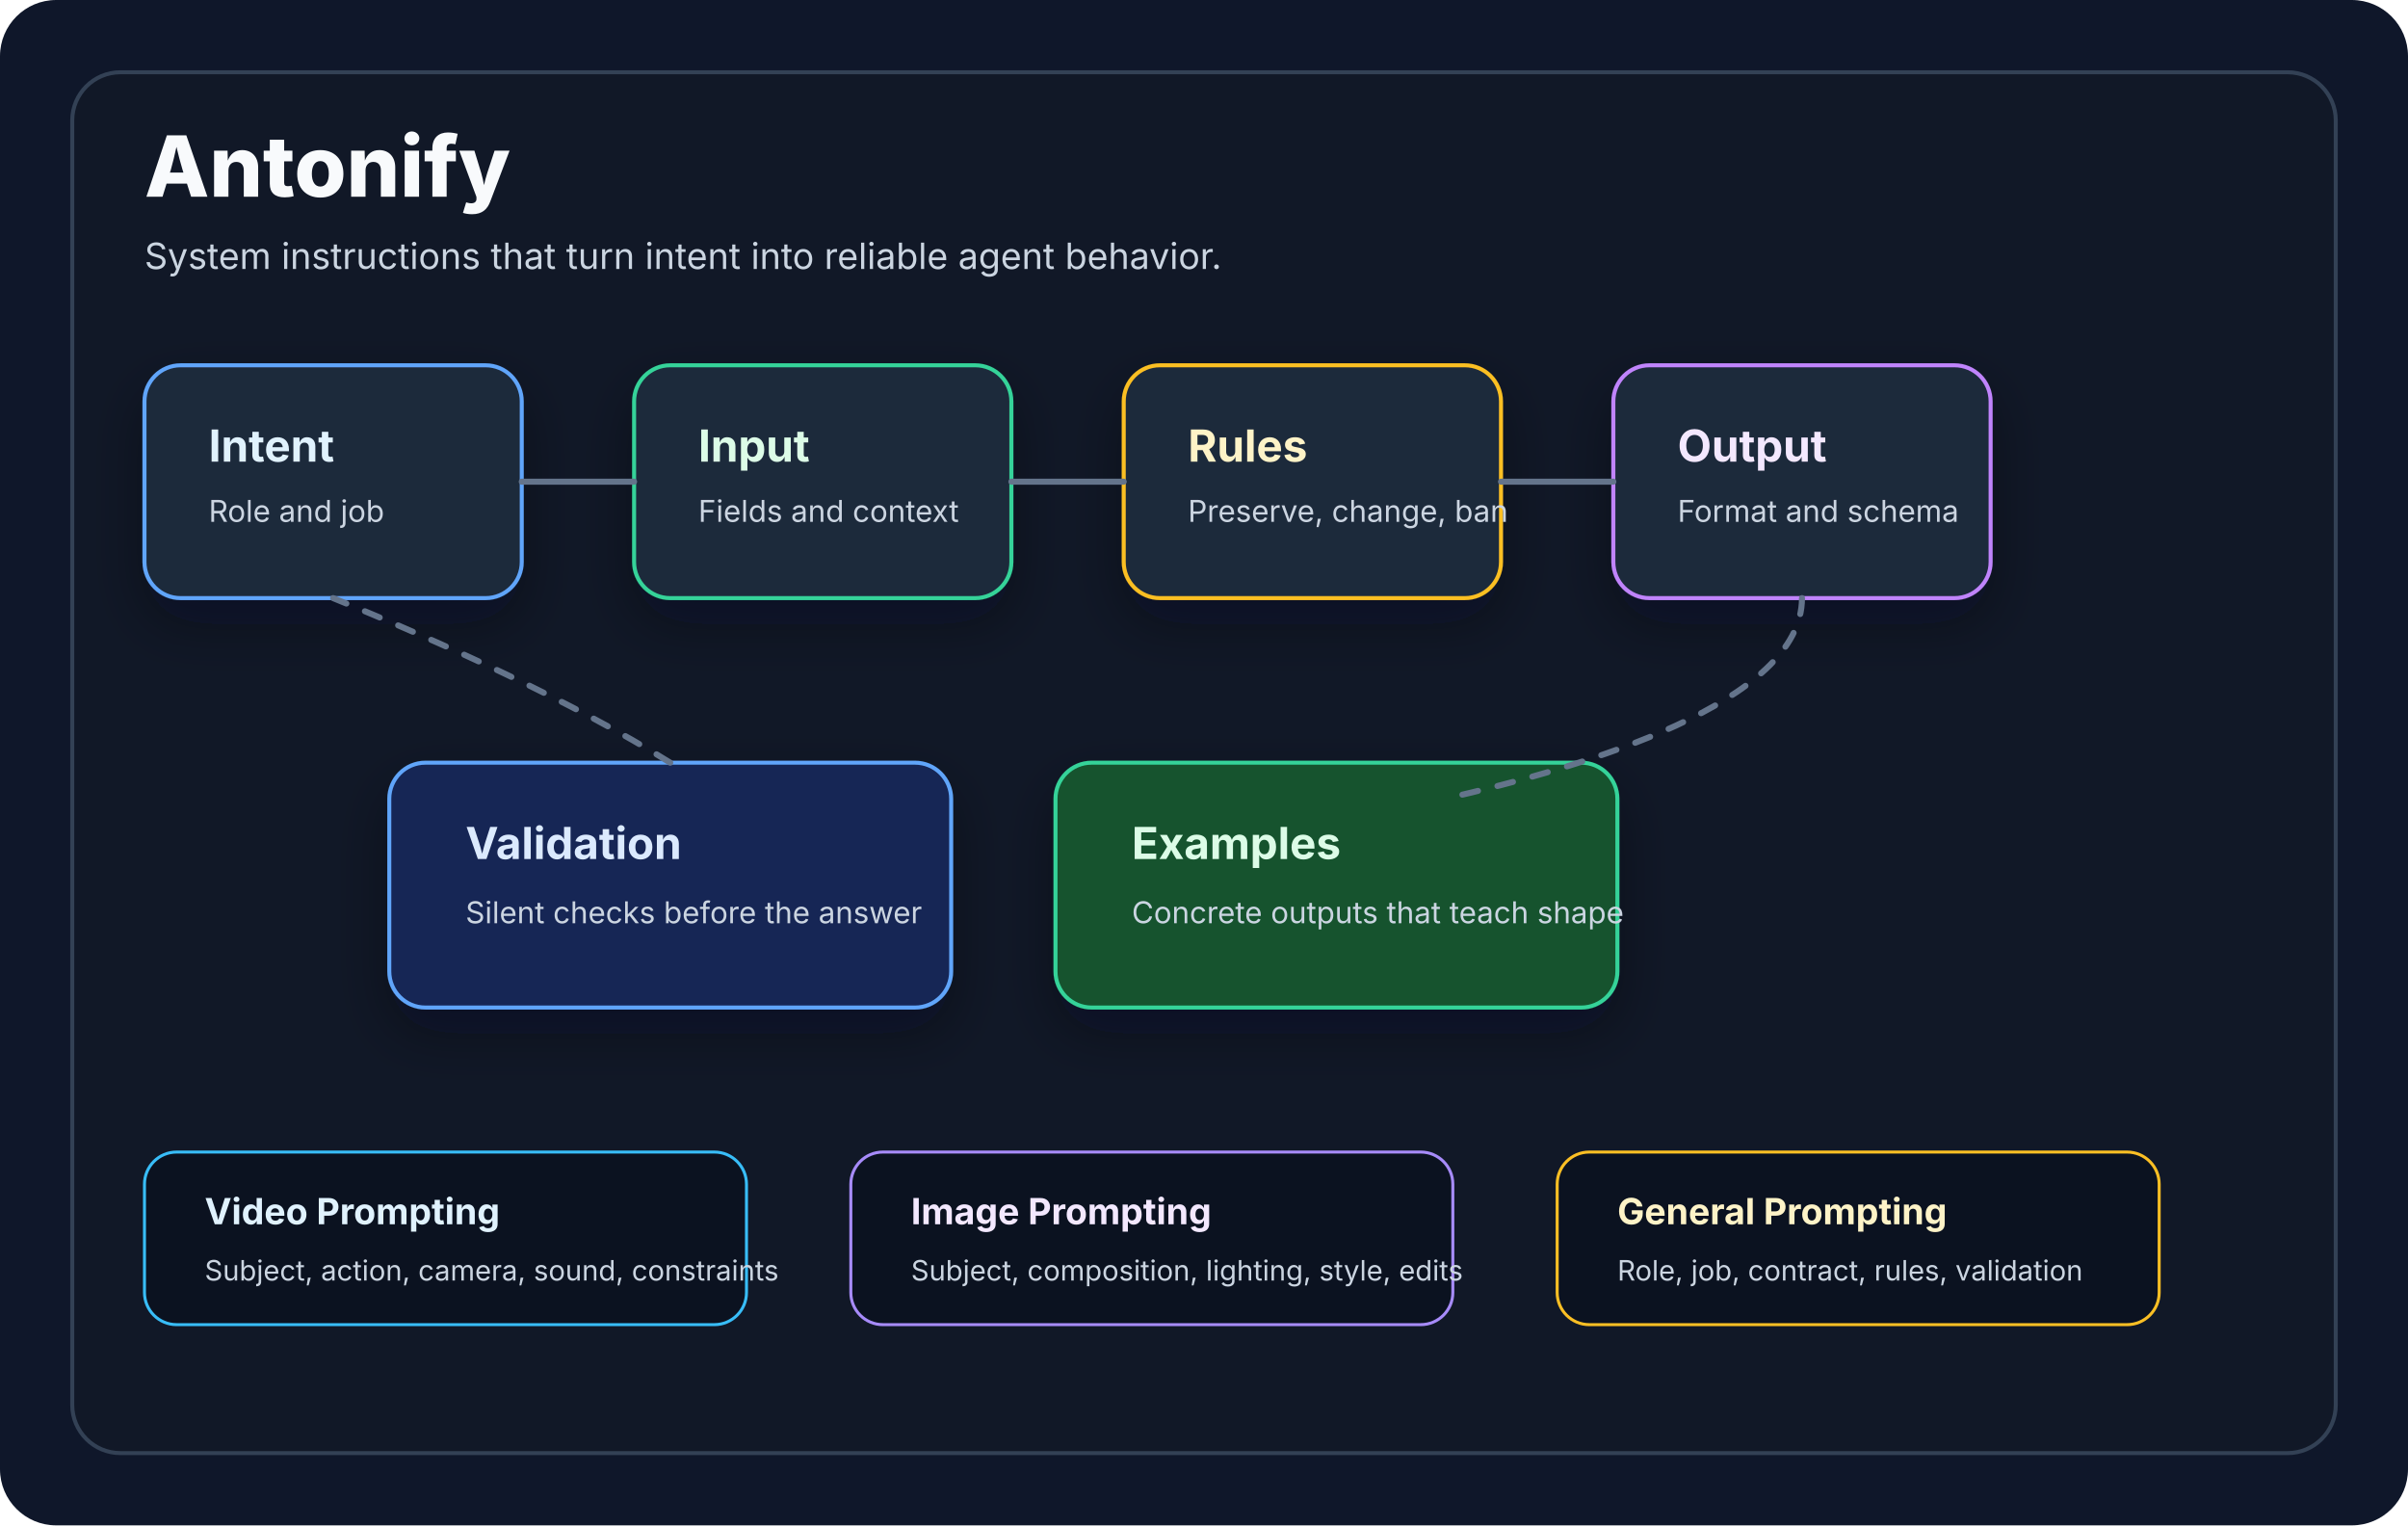
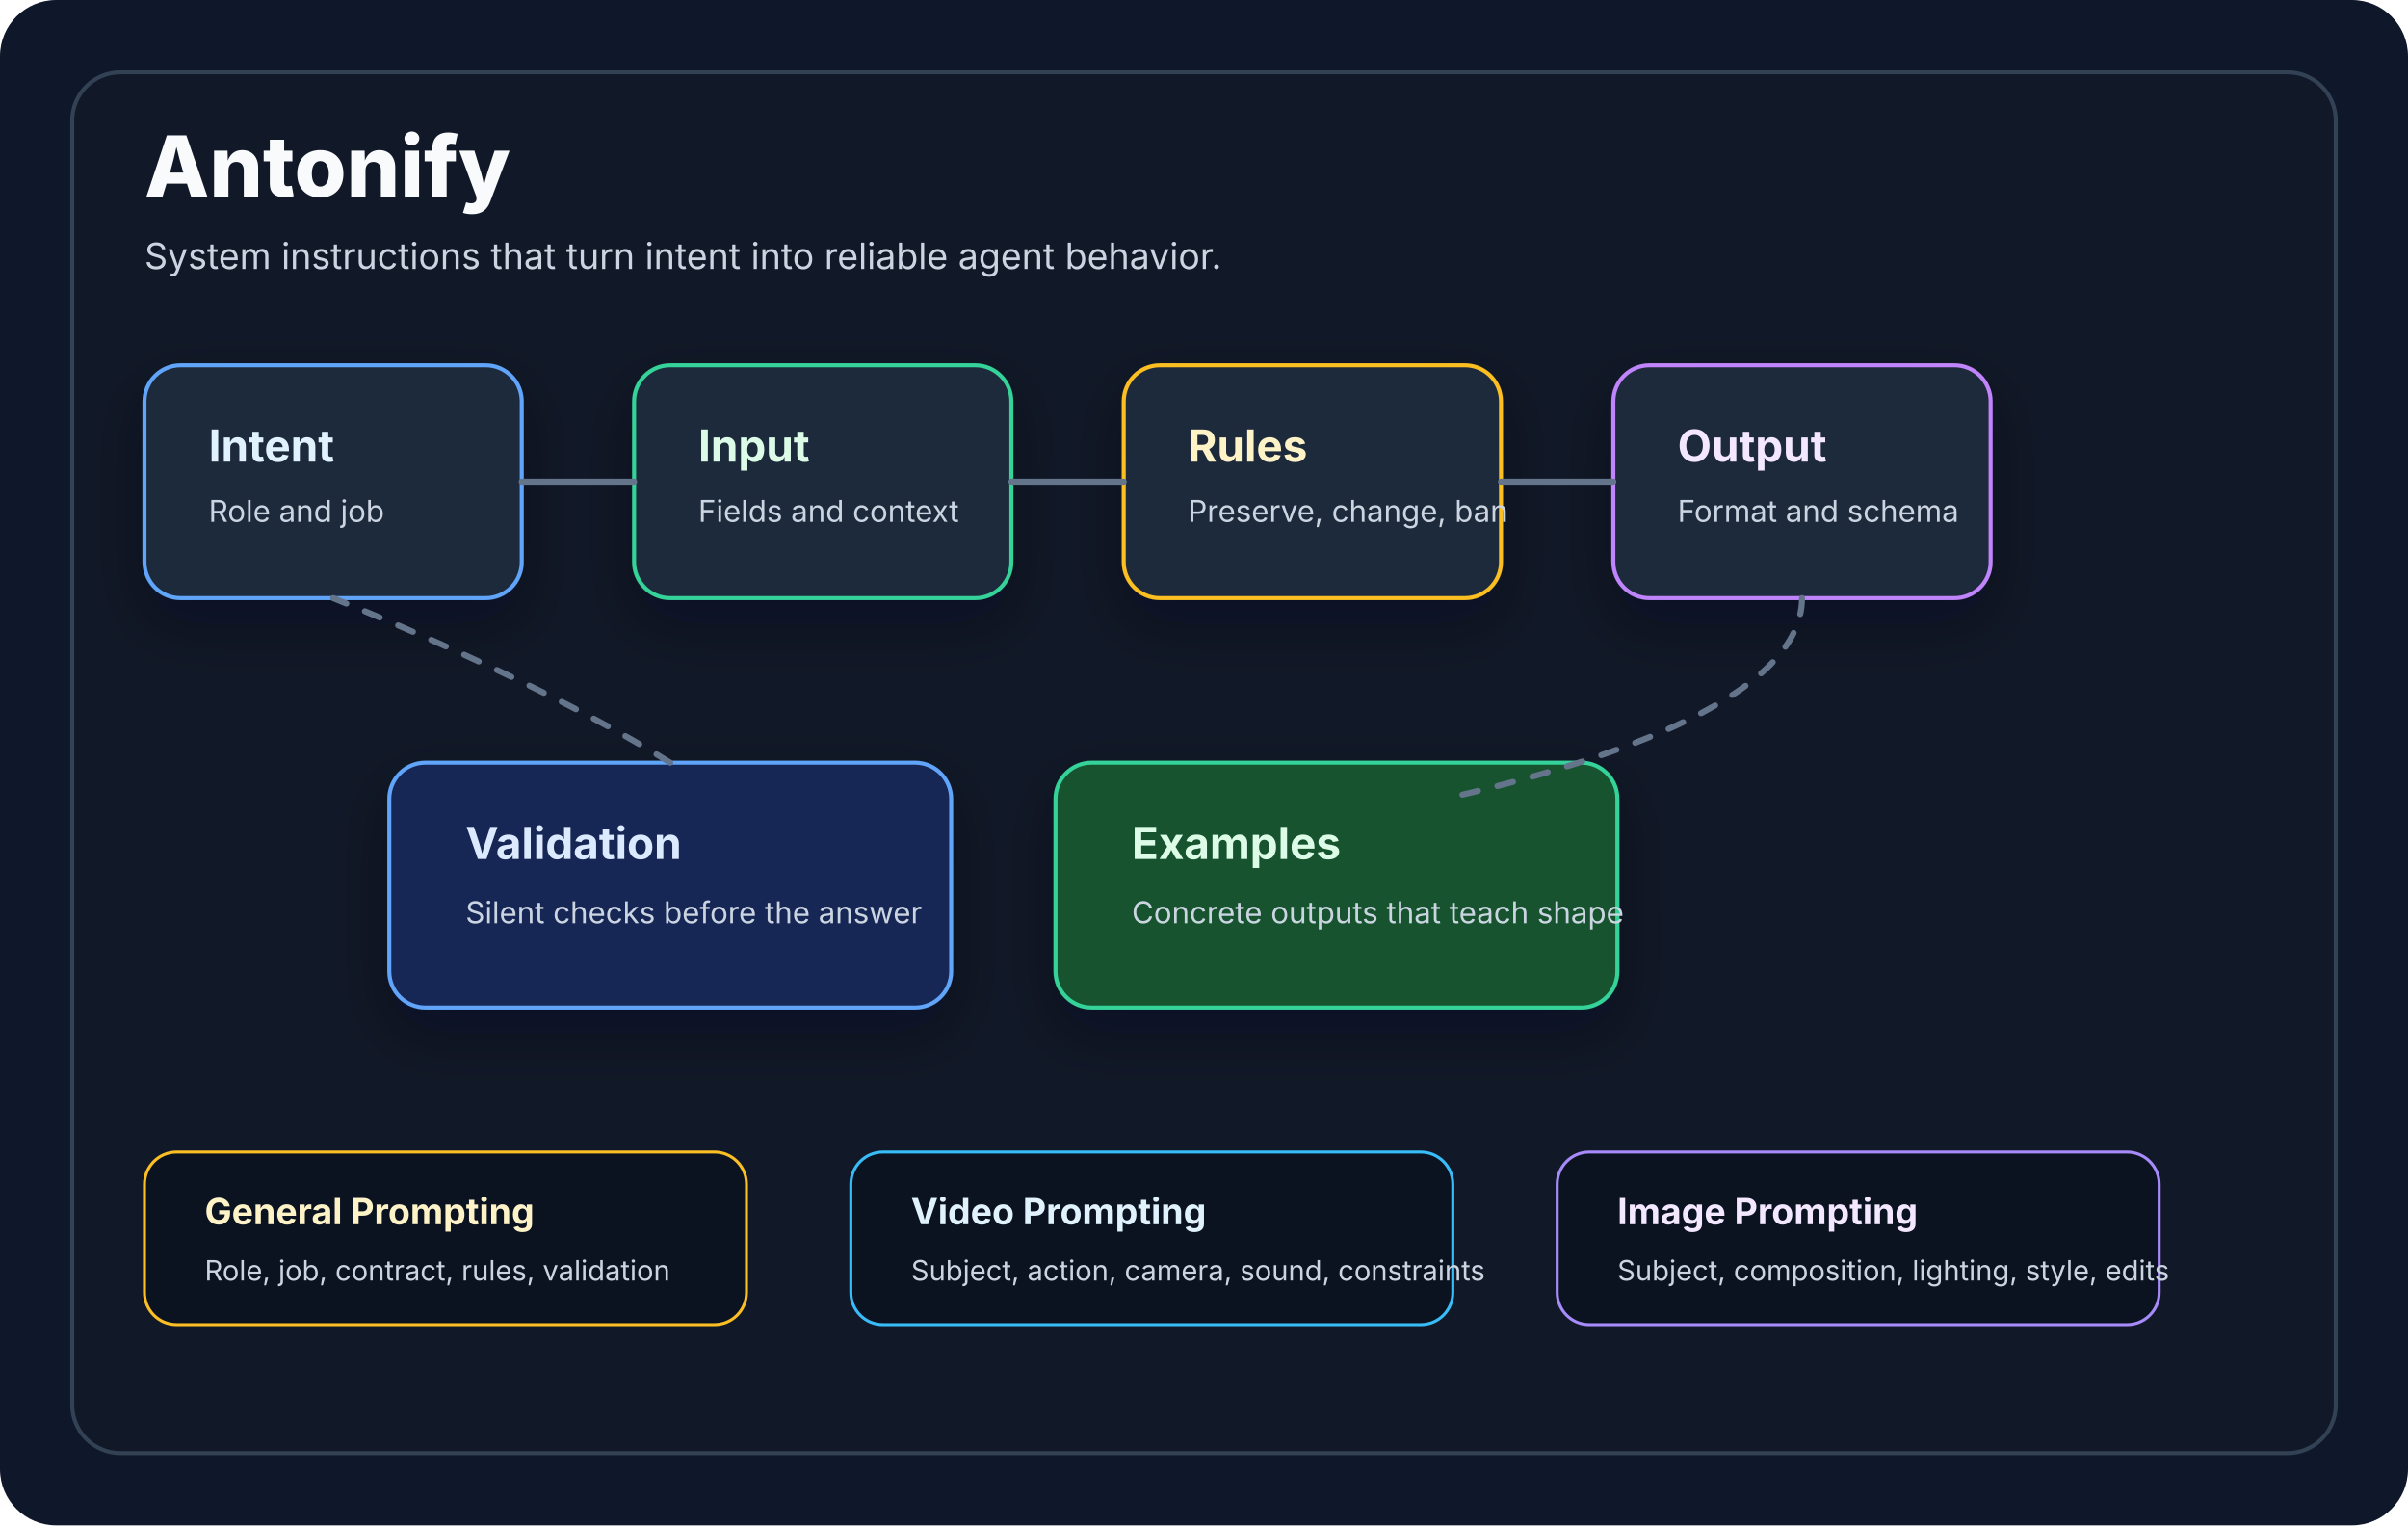
<svg xmlns="http://www.w3.org/2000/svg" width="1200" height="760" viewBox="0 0 1200 760" fill="none" role="img" aria-labelledby="title desc">
  <rect width="1200" height="760" rx="28" fill="#0F172A" />
  <rect x="36" y="36" width="1128" height="688" rx="24" fill="#111827" stroke="#334155" stroke-width="2" />
  <text x="72" y="98" fill="#F8FAFC" font-family="Inter, Segoe UI, Arial, sans-serif" font-size="42" font-weight="800">Antonify</text>
  <text x="72" y="134" fill="#CBD5E1" font-family="Inter, Segoe UI, Arial, sans-serif" font-size="18">System instructions that turn intent into reliable agent behavior.</text>
  <g filter="url(#shadow)">
    <rect x="72" y="182" width="188" height="116" rx="18" fill="#1E293B" stroke="#60A5FA" stroke-width="2" />
    <text x="104" y="230" fill="#E0F2FE" font-family="Inter, Segoe UI, Arial, sans-serif" font-size="22" font-weight="700">Intent</text>
    <text x="104" y="260" fill="#CBD5E1" font-family="Inter, Segoe UI, Arial, sans-serif" font-size="15">Role and job</text>
  </g>
  <g filter="url(#shadow)">
    <rect x="316" y="182" width="188" height="116" rx="18" fill="#1E293B" stroke="#34D399" stroke-width="2" />
    <text x="348" y="230" fill="#DCFCE7" font-family="Inter, Segoe UI, Arial, sans-serif" font-size="22" font-weight="700">Input</text>
    <text x="348" y="260" fill="#CBD5E1" font-family="Inter, Segoe UI, Arial, sans-serif" font-size="15">Fields and context</text>
  </g>
  <g filter="url(#shadow)">
    <rect x="560" y="182" width="188" height="116" rx="18" fill="#1E293B" stroke="#FBBF24" stroke-width="2" />
    <text x="592" y="230" fill="#FEF3C7" font-family="Inter, Segoe UI, Arial, sans-serif" font-size="22" font-weight="700">Rules</text>
    <text x="592" y="260" fill="#CBD5E1" font-family="Inter, Segoe UI, Arial, sans-serif" font-size="15">Preserve, change, ban</text>
  </g>
  <g filter="url(#shadow)">
    <rect x="804" y="182" width="188" height="116" rx="18" fill="#1E293B" stroke="#C084FC" stroke-width="2" />
    <text x="836" y="230" fill="#F3E8FF" font-family="Inter, Segoe UI, Arial, sans-serif" font-size="22" font-weight="700">Output</text>
    <text x="836" y="260" fill="#CBD5E1" font-family="Inter, Segoe UI, Arial, sans-serif" font-size="15">Format and schema</text>
  </g>
  <path d="M260 240H316" stroke="#64748B" stroke-width="3" stroke-linecap="round" />
  <path d="M504 240H560" stroke="#64748B" stroke-width="3" stroke-linecap="round" />
  <path d="M748 240H804" stroke="#64748B" stroke-width="3" stroke-linecap="round" />
  <g filter="url(#shadow)">
    <rect x="194" y="380" width="280" height="122" rx="18" fill="#172554" stroke="#60A5FA" stroke-width="2" />
    <text x="232" y="428" fill="#DBEAFE" font-family="Inter, Segoe UI, Arial, sans-serif" font-size="22" font-weight="700">Validation</text>
    <text x="232" y="460" fill="#CBD5E1" font-family="Inter, Segoe UI, Arial, sans-serif" font-size="15">Silent checks before the answer</text>
  </g>
  <g filter="url(#shadow)">
    <rect x="526" y="380" width="280" height="122" rx="18" fill="#14532D" stroke="#34D399" stroke-width="2" />
    <text x="564" y="428" fill="#DCFCE7" font-family="Inter, Segoe UI, Arial, sans-serif" font-size="22" font-weight="700">Examples</text>
    <text x="564" y="460" fill="#CBD5E1" font-family="Inter, Segoe UI, Arial, sans-serif" font-size="15">Concrete outputs that teach shape</text>
  </g>
  <path d="M898 298C898 350 790 382 720 398" stroke="#64748B" stroke-width="3" stroke-linecap="round" stroke-dasharray="8 10" />
  <path d="M334 380C286 350 220 320 166 298" stroke="#64748B" stroke-width="3" stroke-linecap="round" stroke-dasharray="8 10" />
-   <rect x="72" y="574" width="300" height="86" rx="16" fill="#0B1220" stroke="#38BDF8" stroke-width="1.5" />
-   <text x="102" y="610" fill="#E0F2FE" font-family="Inter, Segoe UI, Arial, sans-serif" font-size="18" font-weight="700">Video Prompting</text>
-   <text x="102" y="638" fill="#CBD5E1" font-family="Inter, Segoe UI, Arial, sans-serif" font-size="14">Subject, action, camera, sound, constraints</text>
-   <rect x="424" y="574" width="300" height="86" rx="16" fill="#0B1220" stroke="#A78BFA" stroke-width="1.5" />
-   <text x="454" y="610" fill="#F3E8FF" font-family="Inter, Segoe UI, Arial, sans-serif" font-size="18" font-weight="700">Image Prompting</text>
-   <text x="454" y="638" fill="#CBD5E1" font-family="Inter, Segoe UI, Arial, sans-serif" font-size="14">Subject, composition, lighting, style, edits</text>
-   <rect x="776" y="574" width="300" height="86" rx="16" fill="#0B1220" stroke="#FBBF24" stroke-width="1.5" />
-   <text x="806" y="610" fill="#FEF3C7" font-family="Inter, Segoe UI, Arial, sans-serif" font-size="18" font-weight="700">General Prompting</text>
-   <text x="806" y="638" fill="#CBD5E1" font-family="Inter, Segoe UI, Arial, sans-serif" font-size="14">Role, job, contract, rules, validation</text>
+   <rect x="72" y="574" width="300" height="86" rx="16" fill="#0B1220" stroke="#FBBF24" stroke-width="1.5" />
+   <text x="102" y="610" fill="#FEF3C7" font-family="Inter, Segoe UI, Arial, sans-serif" font-size="18" font-weight="700">General Prompting</text>
+   <text x="102" y="638" fill="#CBD5E1" font-family="Inter, Segoe UI, Arial, sans-serif" font-size="14">Role, job, contract, rules, validation</text>
+   <rect x="424" y="574" width="300" height="86" rx="16" fill="#0B1220" stroke="#38BDF8" stroke-width="1.5" />
+   <text x="454" y="610" fill="#E0F2FE" font-family="Inter, Segoe UI, Arial, sans-serif" font-size="18" font-weight="700">Video Prompting</text>
+   <text x="454" y="638" fill="#CBD5E1" font-family="Inter, Segoe UI, Arial, sans-serif" font-size="14">Subject, action, camera, sound, constraints</text>
+   <rect x="776" y="574" width="300" height="86" rx="16" fill="#0B1220" stroke="#A78BFA" stroke-width="1.5" />
+   <text x="806" y="610" fill="#F3E8FF" font-family="Inter, Segoe UI, Arial, sans-serif" font-size="18" font-weight="700">Image Prompting</text>
+   <text x="806" y="638" fill="#CBD5E1" font-family="Inter, Segoe UI, Arial, sans-serif" font-size="14">Subject, composition, lighting, style, edits</text>
  <defs>
    <filter id="shadow" x="0" y="0" width="1200" height="760" filterUnits="userSpaceOnUse" color-interpolation-filters="sRGB">
      <feDropShadow dx="0" dy="12" stdDeviation="14" flood-color="#020617" flood-opacity="0.35" />
    </filter>
  </defs>
</svg>
